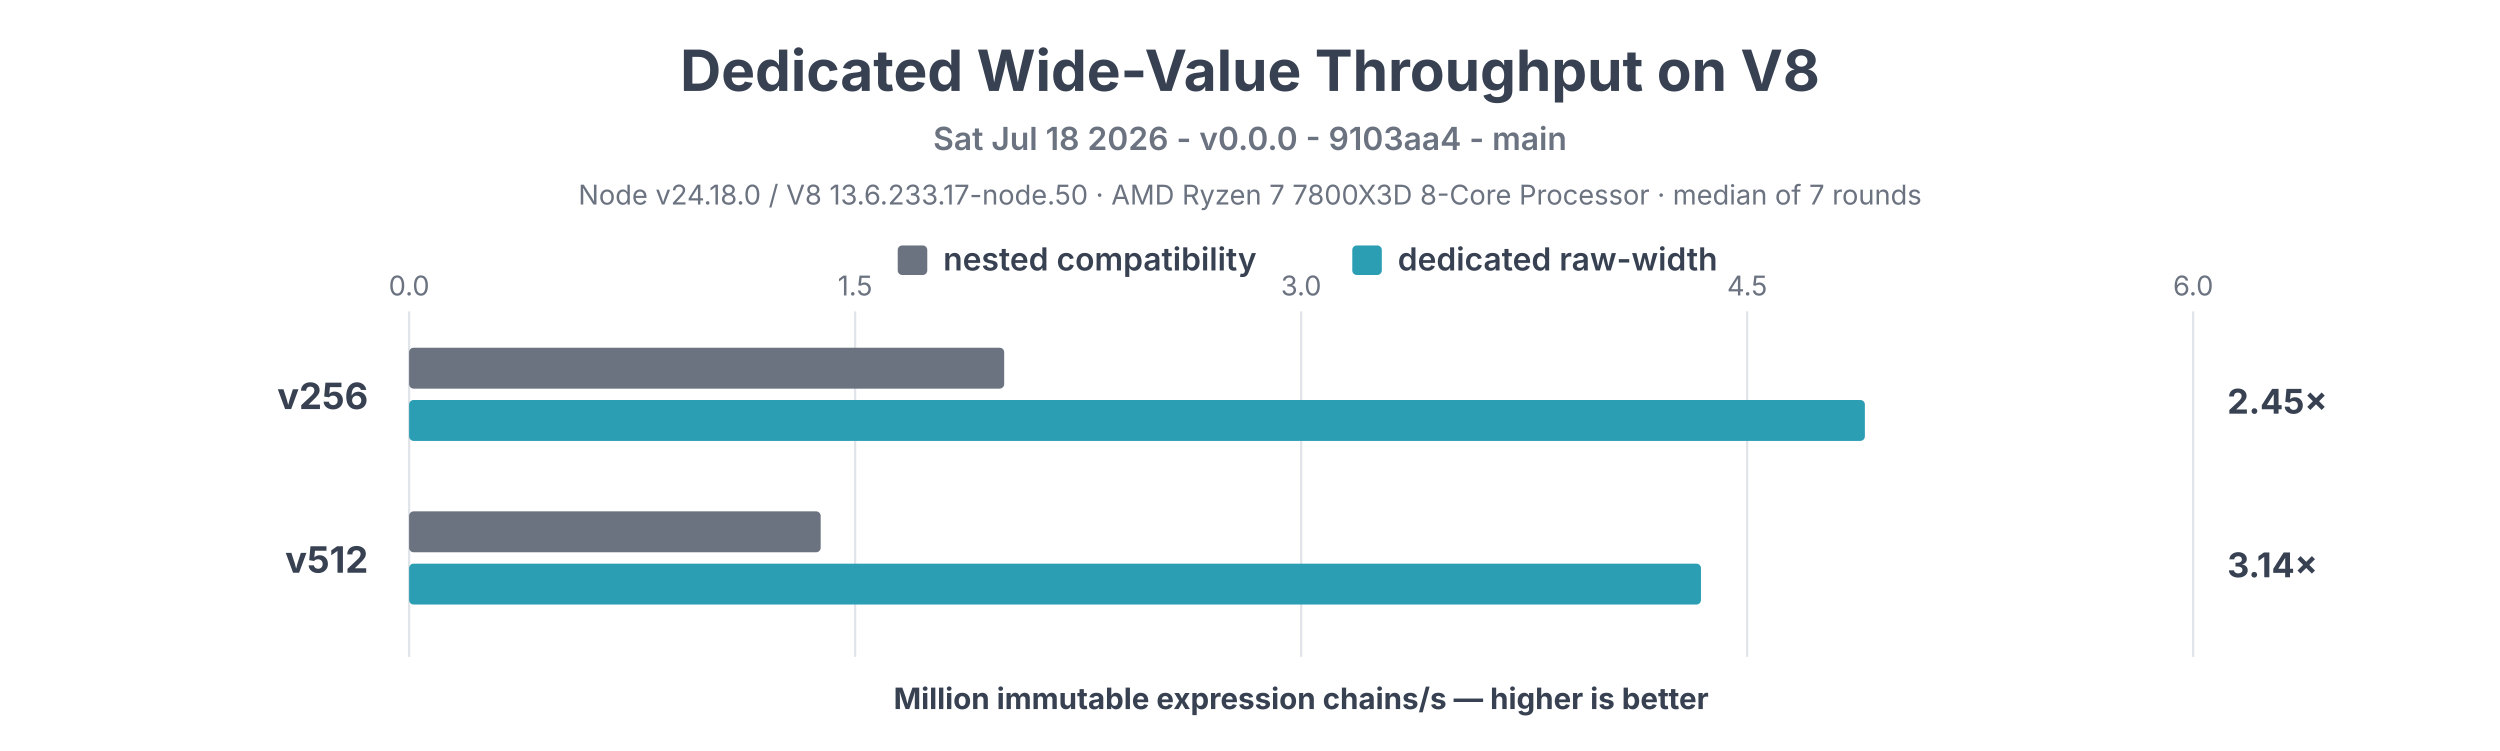
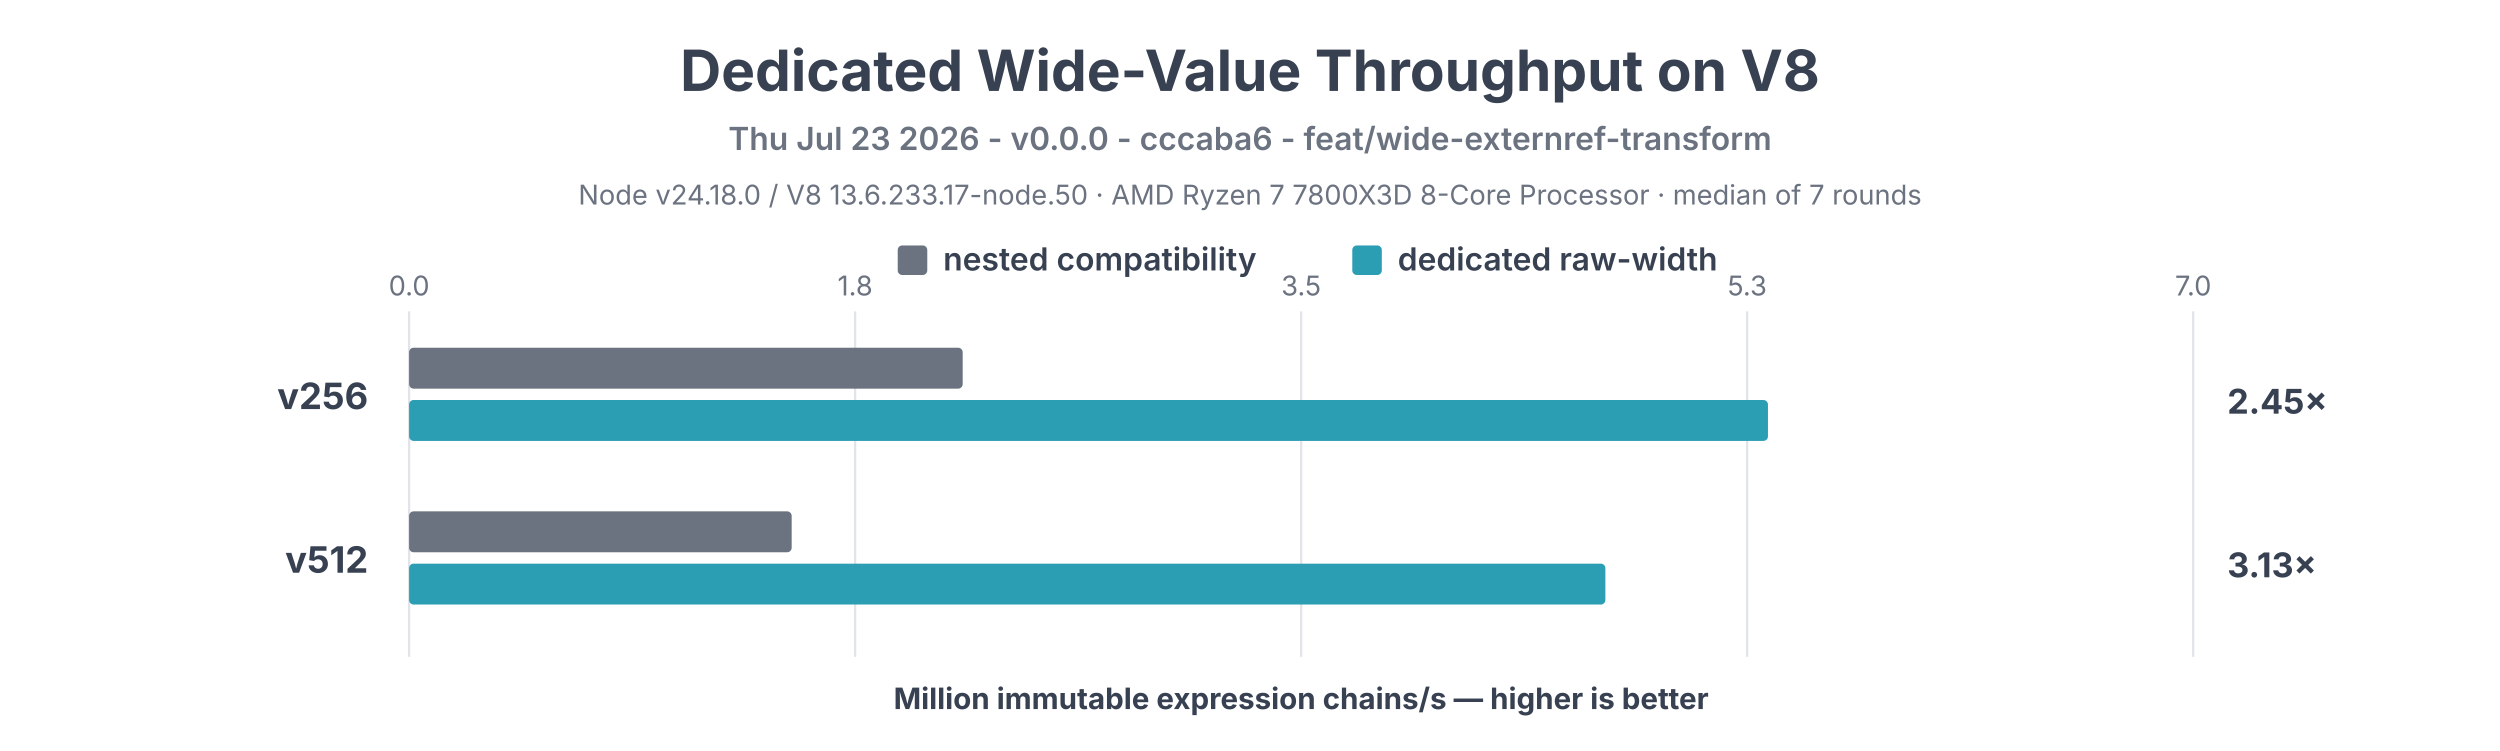
<svg xmlns="http://www.w3.org/2000/svg" width="1100" height="330" viewBox="0 0 1100 330">
  <rect width="1100" height="330" fill="transparent" />
  <text x="550" y="40" text-anchor="middle" font-family="Inter,Arial,sans-serif" font-size="25" font-weight="700" fill="#374151">Dedicated Wide-Value Throughput on V8</text>
-   <text x="550" y="66" text-anchor="middle" font-family="Inter,Arial,sans-serif" font-size="14" font-weight="600" fill="#6b7280">Sat Jul 18 2026 - v0.0.0 - 9103aa4 - main</text>
+   <text x="550" y="66" text-anchor="middle" font-family="Inter,Arial,sans-serif" font-size="14" font-weight="600" fill="#6b7280">Thu Jul 23 2026 - v0.0.0 - cccaba6 - feat/wide-externref-transform</text>
  <text x="550" y="90" text-anchor="middle" font-family="Inter,Arial,sans-serif" font-size="12" fill="#6b7280">Node v24.18.0 / V8 13.6.233.17-node.50 · AMD Ryzen 7 7800X3D 8-Core Processor · median of 7 rounds</text>
  <rect x="395" y="108" width="13" height="13" rx="2" fill="#6b7280" />
  <text x="415" y="119" font-family="Inter,Arial,sans-serif" font-size="14" font-weight="600" fill="#374151">nested compatibility</text>
  <rect x="595" y="108" width="13" height="13" rx="2" fill="#2B9EB3" />
  <text x="615" y="119" font-family="Inter,Arial,sans-serif" font-size="14" font-weight="600" fill="#374151">dedicated raw-width</text>
  <line x1="180" y1="137" x2="180" y2="289" stroke="#d1d5db" opacity="0.65" />
  <text x="180" y="130" text-anchor="middle" font-family="Inter,Arial,sans-serif" font-size="12" fill="#6b7280">0.0</text>
  <line x1="376.25" y1="137" x2="376.25" y2="289" stroke="#d1d5db" opacity="0.65" />
-   <text x="376.25" y="130" text-anchor="middle" font-family="Inter,Arial,sans-serif" font-size="12" fill="#6b7280">1.5</text>
+   <text x="376.25" y="130" text-anchor="middle" font-family="Inter,Arial,sans-serif" font-size="12" fill="#6b7280">1.8</text>
  <line x1="572.5" y1="137" x2="572.5" y2="289" stroke="#d1d5db" opacity="0.65" />
-   <text x="572.5" y="130" text-anchor="middle" font-family="Inter,Arial,sans-serif" font-size="12" fill="#6b7280">3.0</text>
+   <text x="572.5" y="130" text-anchor="middle" font-family="Inter,Arial,sans-serif" font-size="12" fill="#6b7280">3.5</text>
  <line x1="768.75" y1="137" x2="768.75" y2="289" stroke="#d1d5db" opacity="0.65" />
-   <text x="768.75" y="130" text-anchor="middle" font-family="Inter,Arial,sans-serif" font-size="12" fill="#6b7280">4.5</text>
+   <text x="768.75" y="130" text-anchor="middle" font-family="Inter,Arial,sans-serif" font-size="12" fill="#6b7280">5.3</text>
  <line x1="965" y1="137" x2="965" y2="289" stroke="#d1d5db" opacity="0.65" />
-   <text x="965" y="130" text-anchor="middle" font-family="Inter,Arial,sans-serif" font-size="12" fill="#6b7280">6.0</text>
+   <text x="965" y="130" text-anchor="middle" font-family="Inter,Arial,sans-serif" font-size="12" fill="#6b7280">7.0</text>
  <text x="162" y="180" text-anchor="end" font-family="Inter,Arial,sans-serif" font-size="16" font-weight="700" fill="#374151">v256</text>
-   <rect x="180" y="153" width="261.84" height="18" rx="2" fill="#6b7280" />
-   <rect x="180" y="176" width="640.547" height="18" rx="2" fill="#2B9EB3" />
+   <rect x="180" y="153" width="243.583" height="18" rx="2" fill="#6b7280" />
+   <rect x="180" y="176" width="597.903" height="18" rx="2" fill="#2B9EB3" />
  <text x="980" y="182" font-family="Inter,Arial,sans-serif" font-size="15" font-weight="700" fill="#374151">2.45×</text>
  <text x="162" y="252" text-anchor="end" font-family="Inter,Arial,sans-serif" font-size="16" font-weight="700" fill="#374151">v512</text>
-   <rect x="180" y="225" width="181.101" height="18" rx="2" fill="#6b7280" />
-   <rect x="180" y="248" width="568.424" height="18" rx="2" fill="#2B9EB3" />
-   <text x="980" y="254" font-family="Inter,Arial,sans-serif" font-size="15" font-weight="700" fill="#374151">3.14×</text>
+   <rect x="180" y="225" width="168.341" height="18" rx="2" fill="#6b7280" />
+   <rect x="180" y="248" width="526.366" height="18" rx="2" fill="#2B9EB3" />
+   <text x="980" y="254" font-family="Inter,Arial,sans-serif" font-size="15" font-weight="700" fill="#374151">3.13×</text>
  <text x="572.5" y="312" text-anchor="middle" font-family="Inter,Arial,sans-serif" font-size="13" font-weight="700" fill="#374151">Million immutable expression chains/s — higher is better</text>
</svg>
